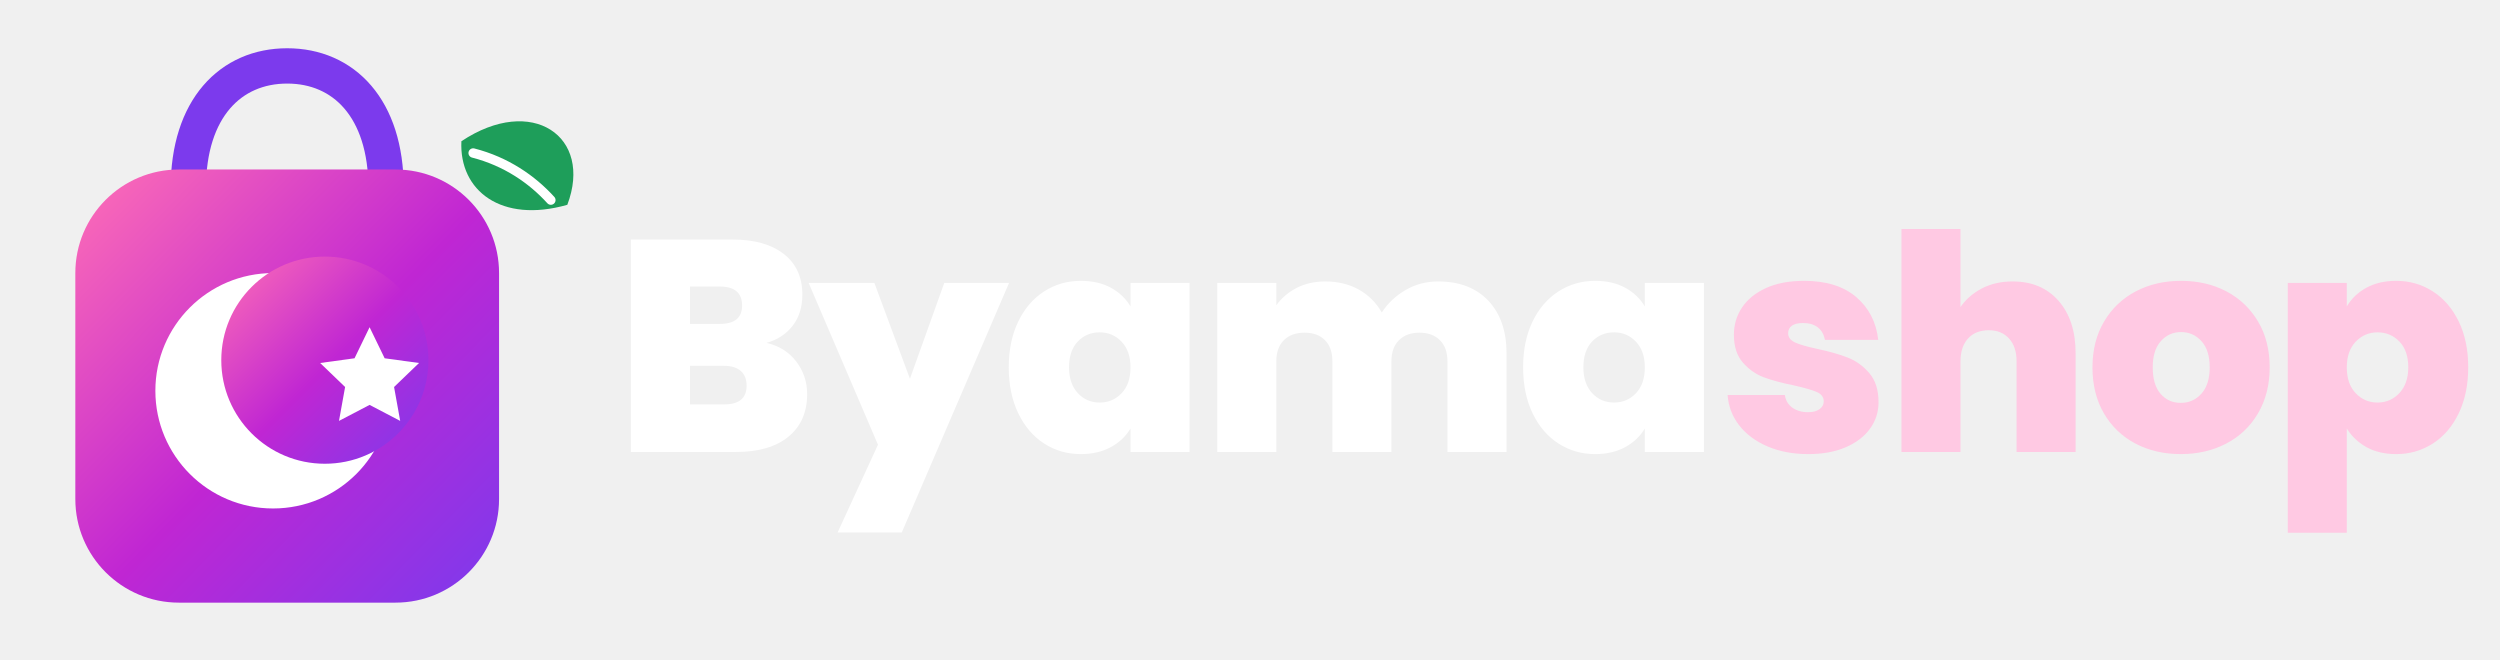
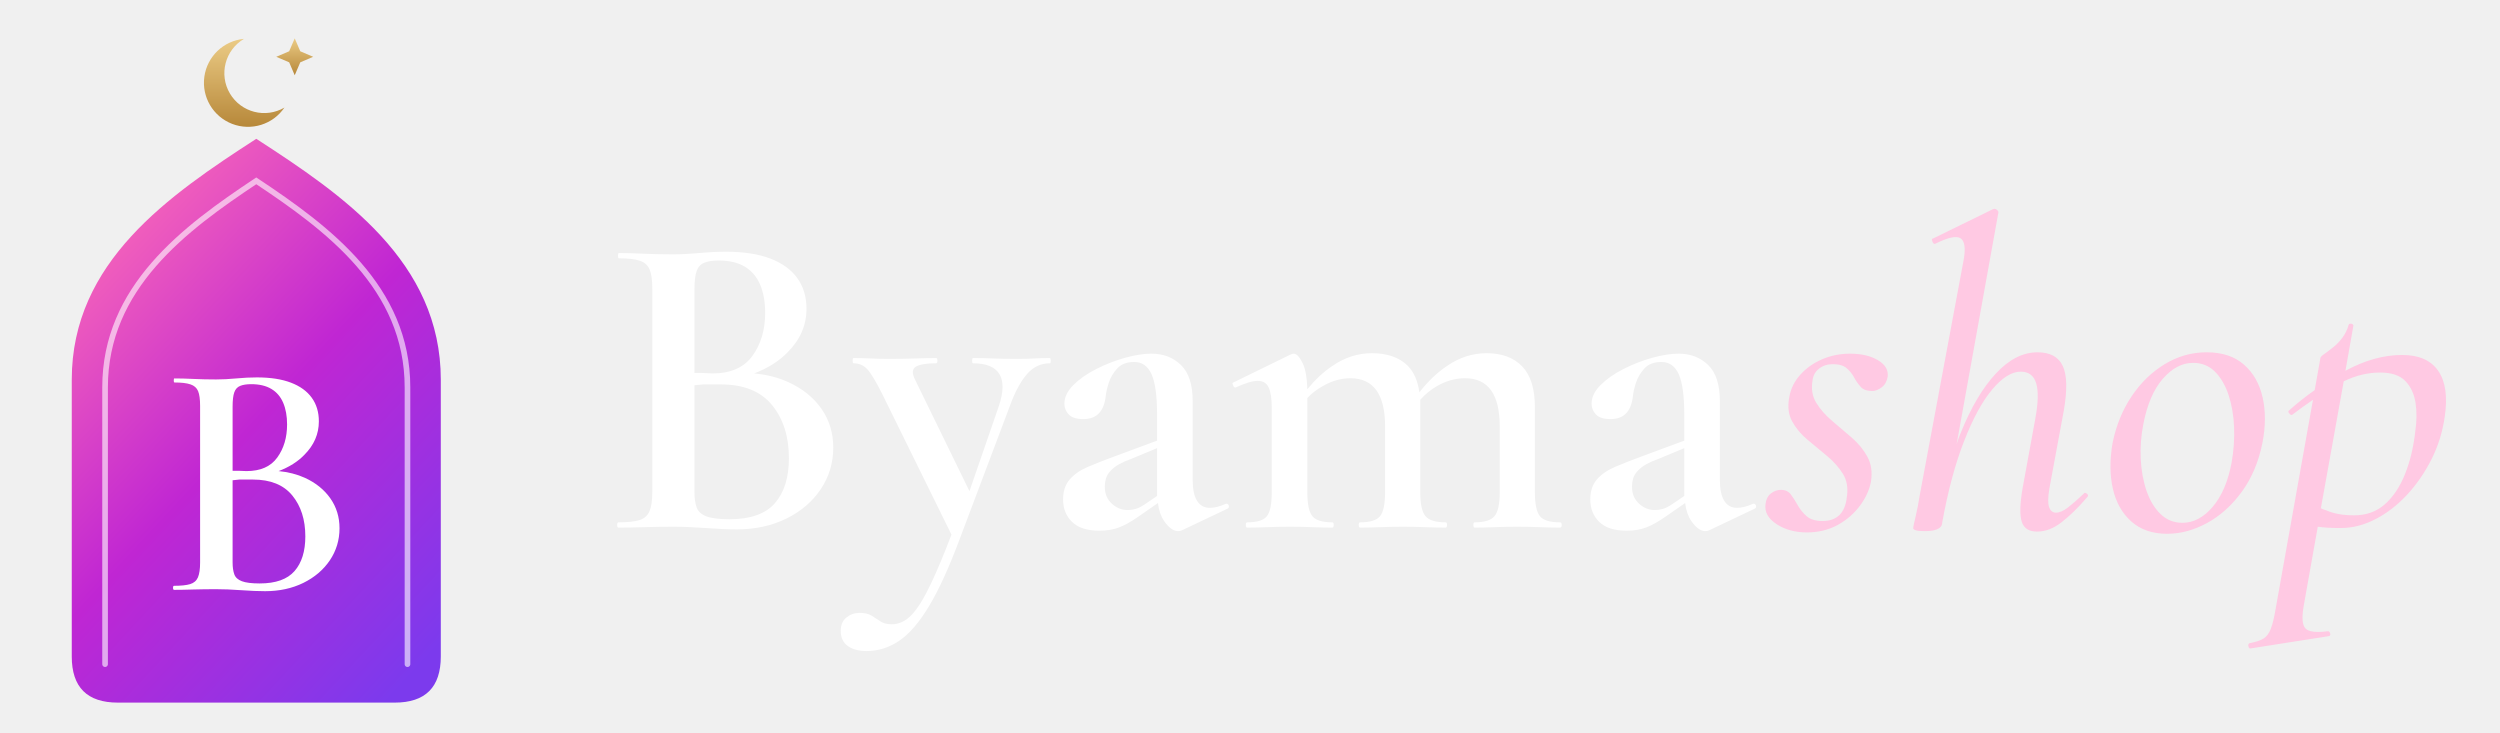
- <svg xmlns="http://www.w3.org/2000/svg" viewBox="0 0 531 140" width="531" height="140" role="img" aria-label="Byamashop">
-   <defs>
-     <linearGradient id="wbag" x1="0" y1="0" x2="1" y2="1">
-       <stop offset="0" stop-color="#FF6FB5" />
-       <stop offset="0.52" stop-color="#C026D3" />
-       <stop offset="1" stop-color="#7C3AED" />
-     </linearGradient>
-   </defs>
-   <path d="M40 40c0-17 9-26 21-26s21 9 21 26" fill="none" stroke="#7C3AED" stroke-width="7.5" stroke-linecap="round" />
-   <rect x="16" y="36" width="90" height="92" rx="22" fill="url(#wbag)" />
-   <circle cx="58" cy="83" r="25" fill="#fff" />
-   <circle cx="69" cy="76.5" r="22" fill="url(#wbag)" />
-   <path d="m78.5 69.5 3.2 6.6 7.3 1-5.3 5.1 1.3 7.2-6.5-3.4-6.5 3.4 1.3-7.2-5.3-5.1 7.3-1z" fill="#fff" />
-   <path d="M98 30c15-10 28-1 22.5 13.5C106.5 47.5 97.5 40.5 98 30Z" fill="#1E9E5A" />
-   <path d="M100.5 32.5c7 1.8 12.5 5.6 16.5 10" stroke="#fff" stroke-width="2" fill="none" stroke-linecap="round" />
-   <defs>
-     <linearGradient id="wtxt" gradientUnits="userSpaceOnUse" x1="3.6" y1="0" x2="231.5" y2="0">
-       <stop offset="0" stop-color="#7C3AED" />
-       <stop offset="1" stop-color="#C026D3" />
-     </linearGradient>
-   </defs>
-   <g transform="translate(130.42 96)">
-     <path d="M32.38-23.17Q36.35-22.27 38.69-19.23Q41.02-16.19 41.02-12.29Q41.02-6.53 37.06-3.26Q33.09 0 25.92 0L3.58 0L3.58-45.12L25.22-45.12Q32.13-45.12 36.06-42.05Q40-38.98 40-33.41Q40-29.44 37.92-26.78Q35.84-24.13 32.38-23.17M16.13-35.14L16.13-27.20L22.46-27.20Q27.20-27.20 27.20-31.10Q27.20-35.14 22.46-35.14L16.13-35.14M23.42-10.11Q28.16-10.11 28.16-14.08Q28.16-16.13 26.91-17.22Q25.66-18.30 23.36-18.30L16.13-18.30L16.13-10.11L23.42-10.11M70.14-35.90L83.90-35.90L61.12 17.09L47.49 17.09L56.06-1.54L41.34-35.90L55.30-35.90L62.85-15.55L70.14-35.90M83.84-17.98Q83.84-23.55 85.86-27.71Q87.87-31.87 91.36-34.11Q94.85-36.35 99.14-36.35Q102.85-36.35 105.54-34.88Q108.22-33.41 109.70-30.91L109.70-35.90L122.24-35.90L122.24 0L109.70 0L109.70-4.99Q108.22-2.50 105.50-1.02Q102.78 0.45 99.14 0.45Q94.85 0.45 91.36-1.79Q87.87-4.03 85.86-8.22Q83.84-12.42 83.84-17.98M109.70-17.98Q109.70-21.44 107.81-23.42Q105.92-25.41 103.17-25.41Q100.35-25.41 98.50-23.46Q96.64-21.50 96.64-17.98Q96.64-14.53 98.50-12.51Q100.35-10.50 103.17-10.50Q105.92-10.50 107.81-12.48Q109.70-14.46 109.70-17.98M175.04-36.22Q181.82-36.22 185.70-32.13Q189.57-28.03 189.57-20.93L189.57 0L177.02 0L177.02-19.26Q177.02-22.14 175.42-23.74Q173.82-25.34 171.07-25.34Q168.32-25.34 166.72-23.74Q165.12-22.14 165.12-19.26L165.12 0L152.58 0L152.58-19.26Q152.58-22.14 151.01-23.74Q149.44-25.34 146.69-25.34Q143.87-25.34 142.27-23.74Q140.67-22.14 140.67-19.26L140.67 0L128.13 0L128.13-35.90L140.67-35.90L140.67-31.17Q142.34-33.47 144.99-34.85Q147.65-36.22 151.10-36.22Q155.07-36.22 158.18-34.50Q161.28-32.77 163.07-29.63Q164.99-32.58 168.13-34.40Q171.26-36.22 175.04-36.22M193.09-17.98Q193.09-23.55 195.10-27.71Q197.12-31.87 200.61-34.11Q204.10-36.35 208.38-36.35Q212.10-36.35 214.78-34.88Q217.47-33.41 218.94-30.91L218.94-35.90L231.49-35.90L231.49 0L218.94 0L218.94-4.99Q217.47-2.50 214.75-1.02Q212.03 0.45 208.38 0.45Q204.10 0.45 200.61-1.79Q197.12-4.03 195.10-8.22Q193.09-12.42 193.09-17.98M218.94-17.98Q218.94-21.44 217.06-23.42Q215.17-25.41 212.42-25.41Q209.60-25.41 207.74-23.46Q205.89-21.50 205.89-17.98Q205.89-14.53 207.74-12.51Q209.60-10.50 212.42-10.50Q215.17-10.50 217.06-12.48Q218.94-14.46 218.94-17.98" fill="#fff" />
-     <path d="M253.67 0.45Q248.81 0.45 245-1.18Q241.19-2.82 238.98-5.66Q236.78-8.51 236.52-12.10L248.68-12.10Q248.94-10.37 250.28-9.41Q251.62-8.45 253.61-8.45Q255.14-8.45 256.04-9.09Q256.94-9.73 256.94-10.75Q256.94-12.10 255.46-12.74Q253.99-13.38 250.60-14.14Q246.76-14.91 244.20-15.87Q241.64-16.83 239.75-19.01Q237.86-21.18 237.86-24.90Q237.86-28.10 239.59-30.69Q241.32-33.28 244.68-34.82Q248.04-36.35 252.78-36.35Q259.82-36.35 263.85-32.90Q267.88-29.44 268.52-23.81L257.19-23.81Q256.87-25.54 255.69-26.46Q254.50-27.39 252.52-27.39Q250.98-27.39 250.18-26.82Q249.38-26.24 249.38-25.22Q249.38-23.94 250.86-23.26Q252.33-22.59 255.59-21.89Q259.50-21.06 262.09-20.03Q264.68-19.01 266.63-16.74Q268.58-14.46 268.58-10.56Q268.58-7.42 266.76-4.93Q264.94-2.43 261.58-0.99Q258.22 0.45 253.67 0.45M297.06-36.22Q303.21-36.22 306.82-32.10Q310.44-27.97 310.44-20.93L310.44 0L297.90 0L297.90-19.26Q297.90-22.34 296.30-24.10Q294.70-25.86 292.01-25.86Q289.19-25.86 287.59-24.10Q285.99-22.34 285.99-19.26L285.99 0L273.45 0L273.45-47.36L285.99-47.36L285.99-30.78Q287.66-33.22 290.50-34.72Q293.35-36.22 297.06-36.22M332.78 0.45Q327.40 0.45 323.14-1.79Q318.89-4.03 316.46-8.19Q314.02-12.35 314.02-17.98Q314.02-23.55 316.49-27.71Q318.95-31.87 323.21-34.11Q327.46-36.35 332.84-36.35Q338.22-36.35 342.47-34.11Q346.73-31.87 349.19-27.71Q351.66-23.55 351.66-17.98Q351.66-12.42 349.19-8.22Q346.73-4.03 342.44-1.79Q338.15 0.45 332.78 0.45M332.78-10.43Q335.40-10.43 337.16-12.38Q338.92-14.34 338.92-17.98Q338.92-21.63 337.16-23.55Q335.40-25.47 332.84-25.47Q330.28-25.47 328.55-23.55Q326.82-21.63 326.82-17.98Q326.82-14.27 328.49-12.35Q330.15-10.43 332.78-10.43M368.04-30.91Q369.51-33.41 372.20-34.88Q374.89-36.35 378.54-36.35Q382.82-36.35 386.31-34.11Q389.80-31.87 391.82-27.71Q393.83-23.55 393.83-17.98Q393.83-12.42 391.82-8.22Q389.80-4.03 386.31-1.79Q382.82 0.45 378.54 0.45Q374.89 0.45 372.23-1.02Q369.58-2.50 368.04-4.99L368.04 17.15L355.50 17.15L355.50-35.90L368.04-35.90L368.04-30.91M381.10-17.98Q381.10-21.50 379.21-23.46Q377.32-25.41 374.57-25.41Q371.82-25.41 369.93-23.42Q368.04-21.44 368.04-17.98Q368.04-14.46 369.93-12.48Q371.82-10.50 374.57-10.50Q377.32-10.50 379.21-12.51Q381.10-14.53 381.10-17.98" fill="#FFC9E3" />
+ <svg xmlns="http://www.w3.org/2000/svg" viewBox="0 0 478 140" width="478" height="140" role="img" aria-label="Byamashop">
+   <g transform="translate(0 19.68) scale(0.98)">
+     <defs>
+       <linearGradient id="wa" x1="0.15" y1="0" x2="0.85" y2="1">
+         <stop offset="0" stop-color="#FF6FB5" />
+         <stop offset="0.5" stop-color="#C026D3" />
+         <stop offset="1" stop-color="#7C3AED" />
+       </linearGradient>
+       <linearGradient id="wo" x1="0" y1="0" x2="0" y2="1">
+         <stop offset="0" stop-color="#EBCB85" />
+         <stop offset="1" stop-color="#B7883A" />
+       </linearGradient>
+     </defs>
+     <path d="M14 108V54C14 31 33 18 50 7C67 18 86 31 86 54V108Q86 117 77 117H23Q14 117 14 108Z" fill="url(#wa)" />
+     <path d="M20.5 109.5V55.5C20.5 36 36 24.5 50 15.2C64 24.5 79.5 36 79.5 55.5V109.5" fill="none" stroke="#fff" stroke-opacity="0.6" stroke-width="1.1" stroke-linecap="round" />
+     <path d="M54.36 71.83L54.36 71.83Q57.19 72.1 59.5 73.15L59.5 73.15Q62.67 74.61 64.45 77.15Q66.24 79.69 66.24 82.99L66.24 82.99Q66.24 86.42 64.36 89.23Q62.47 92.03 59.17 93.65Q55.87 95.26 51.72 95.26L51.72 95.26Q49.8 95.26 47.1 95.07Q44.39 94.87 42.15 94.87L42.15 94.87Q39.84 94.87 37.72 94.93Q35.61 95 33.96 95L33.96 95Q33.76 95 33.76 94.6Q33.76 94.21 33.96 94.21L33.96 94.21Q36.01 94.21 37.1 93.88Q38.19 93.55 38.62 92.56Q39.04 91.57 39.04 89.65L39.04 89.65L39.04 59.1Q39.04 57.18 38.65 56.23Q38.25 55.27 37.16 54.91Q36.07 54.54 34.03 54.54L34.03 54.54Q33.9 54.54 33.9 54.15Q33.9 53.75 34.03 53.75L34.03 53.75Q35.68 53.75 37.76 53.85Q39.84 53.95 42.15 53.95L42.15 53.95Q43.99 53.95 46.11 53.75Q48.22 53.55 50.13 53.55L50.13 53.55Q54.09 53.55 56.77 54.58Q59.44 55.6 60.82 57.51Q62.21 59.43 62.21 62.13L62.21 62.13Q62.21 65.83 59.37 68.67L59.37 68.67Q57.46 70.65 54.36 71.83M50.66 93.75L50.66 93.75Q55.35 93.75 57.46 91.34Q59.57 88.93 59.57 84.57L59.57 84.57Q59.57 79.69 57.03 76.59Q54.49 73.48 49.34 73.48L49.34 73.48Q48.35 73.48 46.7 73.48L46.7 73.48Q46.04 73.55 45.38 73.62L45.38 73.62L45.38 89.65Q45.38 91.04 45.71 91.96Q46.04 92.89 47.2 93.32Q48.35 93.75 50.66 93.75M49.01 54.87L49.01 54.87Q47.69 54.87 46.87 55.2Q46.04 55.53 45.71 56.46Q45.38 57.38 45.38 59.23L45.38 59.23L45.38 71.77Q46.04 71.77 46.57 71.77L46.57 71.77Q47.95 71.83 48.09 71.83L48.09 71.83Q52.18 71.83 54.09 69.19Q56.01 66.55 56.01 62.73L56.01 62.73Q56.01 60.28 55.25 58.5Q54.49 56.72 52.94 55.8Q51.39 54.87 49.01 54.87" fill="#fff" />
+     <path d="M47.6 -12.5a8.6 8.6 0 1 0 7.9 13.4a6.7 6.7 0 1 1 -7.9 -13.4Z" fill="url(#wo)" />
+     <path d="M57.5 -12.6L58.58 -10.08L61.1 -9L58.58 -7.92L57.5 -5.4L56.42 -7.92L53.9 -9L56.42 -10.08Z" fill="url(#wo)" />
+   </g>
+   <g transform="translate(114.72 100.88)">
+     <path d="M29.48 -29.48L29.48 -29.48Q33.1 -29.15 36.04 -27.8L36.04 -27.8Q40.07 -25.96 42.34 -22.72Q44.6 -19.49 44.6 -15.29L44.6 -15.29Q44.6 -10.92 42.21 -7.35Q39.82 -3.78 35.62 -1.72Q31.42 0.34 26.12 0.34L26.12 0.34Q23.69 0.34 20.24 0.08Q16.8 -0.17 13.94 -0.17L13.94 -0.17Q11 -0.17 8.32 -0.08Q5.63 0 3.53 0L3.53 0Q3.28 0 3.28 -0.5Q3.28 -1.01 3.53 -1.01L3.53 -1.01Q6.13 -1.01 7.52 -1.43Q8.9 -1.85 9.45 -3.11Q10 -4.37 10 -6.8L10 -6.8L10 -45.7Q10 -48.13 9.49 -49.35Q8.99 -50.57 7.6 -51.03Q6.22 -51.49 3.61 -51.49L3.61 -51.49Q3.44 -51.49 3.44 -52Q3.44 -52.5 3.61 -52.5L3.61 -52.5Q5.71 -52.5 8.36 -52.37Q11 -52.25 13.94 -52.25L13.94 -52.25Q16.3 -52.25 18.98 -52.5Q21.67 -52.75 24.11 -52.75L24.11 -52.75Q29.15 -52.75 32.55 -51.45Q35.95 -50.15 37.72 -47.71Q39.48 -45.28 39.48 -41.83L39.48 -41.83Q39.48 -37.13 35.87 -33.52L35.87 -33.52Q33.43 -31 29.48 -29.48M24.78 -1.6L24.78 -1.6Q30.74 -1.6 33.43 -4.66Q36.12 -7.73 36.12 -13.27L36.12 -13.27Q36.12 -19.49 32.89 -23.44Q29.65 -27.38 23.1 -27.38L23.1 -27.38Q21.84 -27.38 19.74 -27.38L19.74 -27.38Q18.9 -27.3 18.06 -27.22L18.06 -27.22L18.06 -6.8Q18.06 -5.04 18.48 -3.86Q18.9 -2.69 20.37 -2.14Q21.84 -1.6 24.78 -1.6M22.68 -51.07L22.68 -51.07Q21 -51.07 19.95 -50.65Q18.9 -50.23 18.48 -49.06Q18.06 -47.88 18.06 -45.53L18.06 -45.53L18.06 -29.57Q18.9 -29.57 19.57 -29.57L19.57 -29.57Q21.34 -29.48 21.5 -29.48L21.5 -29.48Q26.71 -29.48 29.15 -32.84Q31.58 -36.2 31.58 -41.08L31.58 -41.08Q31.58 -44.18 30.62 -46.45Q29.65 -48.72 27.68 -49.9Q25.7 -51.07 22.68 -51.07M86.02 -32.42L86.02 -32.42Q86.18 -32.42 86.18 -31.92Q86.18 -31.42 86.02 -31.42L86.02 -31.42Q83.41 -31.42 81.61 -29.32Q79.8 -27.22 78.37 -23.27L78.37 -23.27L68.71 2.35Q65.69 10.42 62.87 15.08Q60.06 19.74 57.16 21.67Q54.26 23.6 50.99 23.6L50.99 23.6Q48.72 23.6 47.38 22.64Q46.03 21.67 46.03 19.74L46.03 19.74Q46.03 18.06 47.12 17.18Q48.22 16.3 49.64 16.3Q51.07 16.3 51.95 16.84Q52.84 17.39 53.63 17.93Q54.43 18.48 55.78 18.48L55.78 18.48Q57.88 18.48 59.6 16.67Q61.32 14.87 63.34 10.58L63.34 10.58Q65.02 7.06 67.2 1.34L67.2 1.34L54.01 -25.45Q52.16 -29.15 51.11 -30.28Q50.06 -31.42 48.47 -31.42L48.47 -31.42Q48.3 -31.42 48.3 -31.92Q48.3 -32.42 48.47 -32.42L48.47 -32.42Q50.06 -32.42 51.79 -32.34Q53.51 -32.26 55.1 -32.26L55.1 -32.26Q58.04 -32.26 60.27 -32.34Q62.5 -32.42 64.26 -32.42L64.26 -32.42Q64.51 -32.42 64.51 -31.92Q64.51 -31.42 64.26 -31.42L64.26 -31.42Q61.4 -31.42 60.35 -30.74Q59.3 -30.07 60.31 -28.14L60.31 -28.14L70.64 -6.97L76.27 -23.27Q77.62 -27.3 76.36 -29.36Q75.1 -31.42 71.32 -31.42L71.32 -31.42Q71.15 -31.42 71.15 -31.92Q71.15 -32.42 71.32 -32.42L71.32 -32.42Q73.33 -32.42 75.14 -32.34Q76.94 -32.26 79.8 -32.26L79.8 -32.26Q81.73 -32.26 82.99 -32.34Q84.25 -32.42 86.02 -32.42M119.95 -3.61L111.3 0.5Q110.96 0.67 110.54 0.67L110.54 0.67Q109.2 0.67 107.86 -1.26L107.86 -1.26Q106.93 -2.6 106.68 -4.7L106.68 -4.7L102.82 -2.02Q100.88 -0.67 99.25 -0.04Q97.61 0.59 95.51 0.59L95.51 0.59Q91.98 0.59 90.26 -1.09Q88.54 -2.77 88.54 -5.38L88.54 -5.38Q88.54 -7.73 89.8 -9.2Q91.06 -10.67 93.32 -11.63Q95.59 -12.6 98.36 -13.61L98.36 -13.61L106.51 -16.63L106.51 -21.67Q106.51 -26.96 105.46 -29.32Q104.41 -31.67 102.14 -31.67L102.14 -31.67Q100.04 -31.67 98.91 -30.45Q97.78 -29.23 97.27 -27.68Q96.77 -26.12 96.68 -25.03L96.68 -25.03Q96.43 -22.93 95.38 -21.84Q94.33 -20.75 92.4 -20.75Q90.47 -20.75 89.63 -21.63Q88.79 -22.51 88.79 -23.69L88.79 -23.69Q88.79 -25.54 90.51 -27.26Q92.23 -28.98 94.88 -30.32Q97.52 -31.67 100.38 -32.47Q103.24 -33.26 105.42 -33.26L105.42 -33.26Q108.86 -33.26 111.09 -31.08Q113.32 -28.9 113.32 -24.19L113.32 -24.19L113.32 -9.07Q113.32 -6.47 114.16 -5.12Q115 -3.78 116.59 -3.78L116.59 -3.78Q117.94 -3.78 119.62 -4.54L119.62 -4.54Q119.78 -4.62 119.95 -4.54L119.95 -4.54Q120.12 -4.45 120.2 -4.28L120.2 -4.28Q120.37 -3.78 119.95 -3.61L119.95 -3.61M104.16 -4.45L106.51 -6.05Q106.51 -6.47 106.51 -6.89L106.51 -6.89L106.51 -15.2L101.47 -13.1Q100.46 -12.77 99.29 -12.14Q98.11 -11.51 97.31 -10.5Q96.52 -9.49 96.52 -7.81L96.52 -7.81Q96.52 -5.8 97.86 -4.58Q99.2 -3.36 100.88 -3.36L100.88 -3.36Q101.64 -3.36 102.4 -3.57Q103.15 -3.78 104.16 -4.45L104.16 -4.45M167.24 0L167.24 0Q166.99 0 166.99 -0.5Q166.99 -1.01 167.24 -1.01L167.24 -1.01Q170.02 -1.01 171.02 -2.18Q172.03 -3.36 172.03 -6.8L172.03 -6.8L172.03 -19.32Q172.03 -28.56 165.4 -28.56L165.4 -28.56Q162.62 -28.56 160.02 -27.05L160.02 -27.05Q158.26 -26.04 156.83 -24.44L156.83 -24.44Q156.83 -24.02 156.83 -23.69L156.83 -23.69L156.83 -6.8Q156.83 -3.36 157.84 -2.18Q158.84 -1.01 161.7 -1.01L161.7 -1.01Q161.95 -1.01 161.95 -0.5Q161.95 0 161.7 0L161.7 0Q160.02 0 157.92 -0.08Q155.82 -0.17 153.47 -0.17L153.47 -0.17Q151.2 -0.17 149.06 -0.08Q146.92 0 145.32 0L145.32 0Q145.07 0 145.07 -0.5Q145.07 -1.01 145.32 -1.01L145.32 -1.01Q148.18 -1.01 149.14 -2.18Q150.11 -3.36 150.11 -6.8L150.11 -6.8L150.11 -19.32Q150.11 -28.56 143.47 -28.56L143.47 -28.56Q140.78 -28.56 138.18 -27.05L138.18 -27.05Q136.5 -26.12 135.24 -24.78L135.24 -24.78L135.24 -6.8Q135.24 -3.36 136.21 -2.18Q137.17 -1.01 140.03 -1.01L140.03 -1.01Q140.28 -1.01 140.28 -0.5Q140.28 0 140.03 0L140.03 0Q138.43 0 136.33 -0.08Q134.23 -0.17 131.88 -0.17L131.88 -0.17Q129.61 -0.17 127.47 -0.08Q125.33 0 123.73 0L123.73 0Q123.48 0 123.48 -0.5Q123.48 -1.01 123.73 -1.01L123.73 -1.01Q126.59 -1.01 127.51 -2.18Q128.44 -3.36 128.44 -6.8L128.44 -6.8L128.44 -22.85Q128.44 -25.54 127.85 -26.8Q127.26 -28.06 125.75 -28.06L125.75 -28.06Q124.99 -28.06 123.9 -27.72Q122.81 -27.38 121.55 -26.8L121.55 -26.8Q121.21 -26.71 121.04 -27.22L121.04 -27.22Q120.88 -27.55 120.96 -27.64L120.96 -27.64Q120.96 -27.72 121.04 -27.72L121.04 -27.72L132.05 -33.1Q132.47 -33.26 132.64 -33.26L132.64 -33.26Q133.48 -33.26 134.4 -31.33L134.4 -31.33Q135.16 -29.65 135.24 -26.46L135.24 -26.46Q137.51 -29.23 140.03 -30.91L140.03 -30.91Q143.56 -33.35 147.59 -33.35L147.59 -33.35Q152.04 -33.35 154.48 -30.91L154.48 -30.91Q156.24 -29.06 156.66 -25.87L156.66 -25.87Q159.18 -29.06 161.95 -30.91L161.95 -30.91Q165.48 -33.35 169.51 -33.35L169.51 -33.35Q173.88 -33.35 176.32 -30.83Q178.75 -28.31 178.75 -23.02L178.75 -23.02L178.75 -6.8Q178.75 -3.36 179.72 -2.18Q180.68 -1.01 183.54 -1.01L183.54 -1.01Q183.88 -1.01 183.88 -0.5Q183.88 0 183.54 0L183.54 0Q181.94 0 179.84 -0.08Q177.74 -0.17 175.39 -0.17Q173.04 -0.17 170.94 -0.08Q168.84 0 167.24 0M220.75 -3.61L212.1 0.5Q211.76 0.67 211.34 0.67L211.34 0.67Q210 0.67 208.66 -1.26L208.66 -1.26Q207.73 -2.6 207.48 -4.7L207.48 -4.7L203.62 -2.02Q201.68 -0.67 200.05 -0.04Q198.41 0.59 196.31 0.59L196.31 0.59Q192.78 0.59 191.06 -1.09Q189.34 -2.77 189.34 -5.38L189.34 -5.38Q189.34 -7.73 190.6 -9.2Q191.86 -10.67 194.12 -11.63Q196.39 -12.6 199.16 -13.61L199.16 -13.61L207.31 -16.63L207.31 -21.67Q207.31 -26.96 206.26 -29.32Q205.21 -31.67 202.94 -31.67L202.94 -31.67Q200.84 -31.67 199.71 -30.45Q198.58 -29.23 198.07 -27.68Q197.57 -26.12 197.48 -25.03L197.48 -25.03Q197.23 -22.93 196.18 -21.84Q195.13 -20.75 193.2 -20.75Q191.27 -20.75 190.43 -21.63Q189.59 -22.51 189.59 -23.69L189.59 -23.69Q189.59 -25.54 191.31 -27.26Q193.03 -28.98 195.68 -30.32Q198.32 -31.67 201.18 -32.47Q204.04 -33.26 206.22 -33.26L206.22 -33.26Q209.66 -33.26 211.89 -31.08Q214.12 -28.9 214.12 -24.19L214.12 -24.19L214.12 -9.07Q214.12 -6.47 214.96 -5.12Q215.8 -3.78 217.39 -3.78L217.39 -3.78Q218.74 -3.78 220.42 -4.54L220.42 -4.54Q220.58 -4.62 220.75 -4.54L220.75 -4.54Q220.92 -4.45 221 -4.28L221 -4.28Q221.17 -3.78 220.75 -3.61L220.75 -3.61M204.96 -4.45L207.31 -6.05Q207.31 -6.47 207.31 -6.89L207.31 -6.89L207.31 -15.2L202.27 -13.1Q201.26 -12.77 200.09 -12.14Q198.91 -11.51 198.11 -10.5Q197.32 -9.49 197.32 -7.81L197.32 -7.81Q197.32 -5.8 198.66 -4.58Q200 -3.36 201.68 -3.36L201.68 -3.36Q202.44 -3.36 203.2 -3.57Q203.95 -3.78 204.96 -4.45L204.96 -4.45" fill="#FFFFFF" />
+     <path d="M230.75 0.92L230.75 0.92Q227.39 0.92 224.95 -0.67Q222.52 -2.27 222.85 -4.54L222.85 -4.54Q223.02 -5.88 223.9 -6.55Q224.78 -7.22 225.79 -7.22L225.79 -7.22Q227.05 -7.22 227.72 -6.3Q228.4 -5.38 229.03 -4.24Q229.66 -3.11 230.71 -2.18Q231.76 -1.26 233.77 -1.26L233.77 -1.26Q235.79 -1.26 236.96 -2.39Q238.14 -3.53 238.39 -5.8L238.39 -5.8Q238.81 -8.4 237.64 -10.29Q236.46 -12.18 234.57 -13.73Q232.68 -15.29 230.83 -16.84Q228.98 -18.4 227.93 -20.33Q226.88 -22.26 227.39 -24.95L227.39 -24.95Q227.81 -27.38 229.53 -29.27Q231.25 -31.16 233.73 -32.21Q236.21 -33.26 238.98 -33.26L238.98 -33.26Q242.26 -33.26 244.36 -32Q246.46 -30.74 246.2 -28.81L246.2 -28.81Q245.95 -27.47 245.03 -26.8Q244.1 -26.12 243.26 -26.12L243.26 -26.12Q241.75 -26.12 241.04 -26.92Q240.32 -27.72 239.78 -28.73Q239.23 -29.74 238.35 -30.49Q237.47 -31.25 235.7 -31.25L235.7 -31.25Q234.19 -31.25 233.1 -30.41Q232.01 -29.57 231.84 -28.14L231.84 -28.14Q231.42 -25.7 232.55 -23.86Q233.69 -22.01 235.58 -20.41Q237.47 -18.82 239.36 -17.18Q241.25 -15.54 242.34 -13.52Q243.43 -11.51 243.01 -8.82L243.01 -8.82Q242.59 -6.47 240.91 -4.2Q239.23 -1.93 236.63 -0.5Q234.02 0.92 230.75 0.92M253.34 0.67L253.34 0.67Q252 0.67 251.54 0.5Q251.08 0.34 251.08 0.08Q251.08 -0.17 251.54 -2.1Q252 -4.03 252.34 -6.22L252.34 -6.22L260.74 -51.24Q261.32 -54.52 260.15 -55.31Q258.97 -56.11 255.28 -54.26L255.28 -54.26Q254.94 -54.18 254.77 -54.68L254.77 -54.68Q254.6 -55.02 254.69 -55.19L254.69 -55.19Q254.77 -55.27 254.86 -55.27L254.86 -55.27L266.36 -60.9Q266.78 -61.07 267.12 -60.73Q267.46 -60.4 267.37 -60.23L267.37 -60.23L259.39 -15.96Q259.73 -17.05 260.15 -18.06L260.15 -18.06Q263.09 -25.37 266.87 -29.44Q270.65 -33.52 274.85 -33.52L274.85 -33.52Q278.46 -33.52 279.68 -30.91Q280.9 -28.31 279.89 -22.43L279.89 -22.43L277.12 -7.48Q276.7 -4.96 277.07 -3.91Q277.45 -2.86 278.38 -2.86L278.38 -2.86Q279.38 -2.86 280.69 -3.86Q281.99 -4.87 283.67 -6.47L283.67 -6.47Q283.75 -6.64 283.92 -6.64L283.92 -6.64Q284.09 -6.64 284.34 -6.47L284.34 -6.47Q284.51 -6.3 284.51 -6.13L284.51 -6.13Q284.51 -5.96 284.34 -5.8L284.34 -5.8Q281.65 -2.69 279.38 -0.97Q277.12 0.76 274.76 0.76Q272.41 0.76 271.82 -1.18Q271.24 -3.11 271.99 -7.48L271.99 -7.48L274.43 -20.83Q275.27 -25.37 274.6 -27.59Q273.92 -29.82 271.66 -29.82L271.66 -29.82Q269.05 -29.82 266.2 -26.42Q263.34 -23.02 260.82 -16.55L260.82 -16.55Q258.3 -10.16 256.62 -0.92L256.62 -0.92L256.62 -0.76Q256.37 0.67 253.34 0.67M299.63 1.18L299.63 1.18Q295.43 1.18 292.78 -1.18Q290.14 -3.53 289.25 -7.48Q288.37 -11.42 289.21 -16.21L289.21 -16.21Q290.22 -21.17 292.82 -25.07Q295.43 -28.98 299.17 -31.25Q302.9 -33.52 307.19 -33.52L307.19 -33.52Q311.64 -33.52 314.33 -31.16Q317.02 -28.81 317.9 -24.86Q318.78 -20.92 317.86 -16.21L317.86 -16.21Q316.76 -10.75 313.91 -6.85Q311.05 -2.94 307.27 -0.88Q303.49 1.18 299.63 1.18M302.57 -0.92L302.57 -0.92Q305.76 -0.92 308.36 -3.99Q310.97 -7.06 311.98 -12.52L311.98 -12.52Q312.56 -15.88 312.44 -19.19Q312.31 -22.51 311.39 -25.33Q310.46 -28.14 308.78 -29.82Q307.1 -31.5 304.58 -31.5L304.58 -31.5Q301.48 -31.5 298.83 -28.48Q296.18 -25.45 295.09 -19.82L295.09 -19.82Q294.42 -16.38 294.59 -13.06Q294.76 -9.74 295.72 -6.97Q296.69 -4.2 298.41 -2.56Q300.13 -0.92 302.57 -0.92M330.54 20.75L315.59 23.1Q315.5 23.1 315.42 23.1L315.42 23.1Q315.25 23.02 315.17 22.68L315.17 22.68Q315.08 22.18 315.42 22.09L315.42 22.09Q317.18 21.76 318.07 21.21Q318.95 20.66 319.45 19.36Q319.96 18.06 320.38 15.54L320.38 15.54L327.52 -24.44Q325.67 -23.18 323.57 -21.59L323.57 -21.59Q323.32 -21.42 322.98 -21.84L322.98 -21.84Q322.81 -22.01 322.81 -22.18L322.81 -22.18Q322.81 -22.34 322.98 -22.43L322.98 -22.43Q325.33 -24.53 327.85 -26.29L327.85 -26.29L328.94 -32.42Q328.94 -32.68 329.66 -33.18Q330.37 -33.68 331.38 -34.48Q332.39 -35.28 333.19 -36.37Q333.98 -37.46 334.32 -38.72L334.32 -38.72Q334.4 -39.06 334.91 -38.98L334.91 -38.98Q335.16 -38.89 335.24 -38.72L335.24 -38.72Q335.24 -38.64 335.24 -38.56L335.24 -38.56L333.73 -29.99Q339.28 -33.01 344.57 -33.01L344.57 -33.01Q349.36 -33.01 351.46 -29.99Q353.56 -26.96 352.72 -21.25L352.72 -21.25Q352.13 -16.97 350.2 -13.1Q348.26 -9.24 345.49 -6.26Q342.72 -3.28 339.44 -1.6Q336.17 0.08 332.81 0.08L332.81 0.08Q330.12 0.08 328.44 -0.17L328.44 -0.17L325.75 14.95Q325.16 18.31 326.09 19.28Q327.01 20.24 330.29 19.82L330.29 19.82Q330.62 19.74 330.79 20.16L330.79 20.16Q330.88 20.5 330.79 20.58L330.79 20.58Q330.71 20.75 330.54 20.75L330.54 20.75M333.4 -27.97L333.4 -27.97L329.03 -3.7Q329.53 -3.44 330.12 -3.28L330.12 -3.28Q332.22 -2.35 335.41 -2.35L335.41 -2.35Q338.86 -2.35 341.25 -4.45Q343.64 -6.55 345.11 -10.21Q346.58 -13.86 347.09 -18.48L347.09 -18.48Q347.51 -21.34 347.13 -23.86Q346.75 -26.38 345.2 -28.01Q343.64 -29.65 340.37 -29.65L340.37 -29.65Q336.84 -29.65 333.4 -27.97" fill="#FFC9E3" />
  </g>
</svg>
